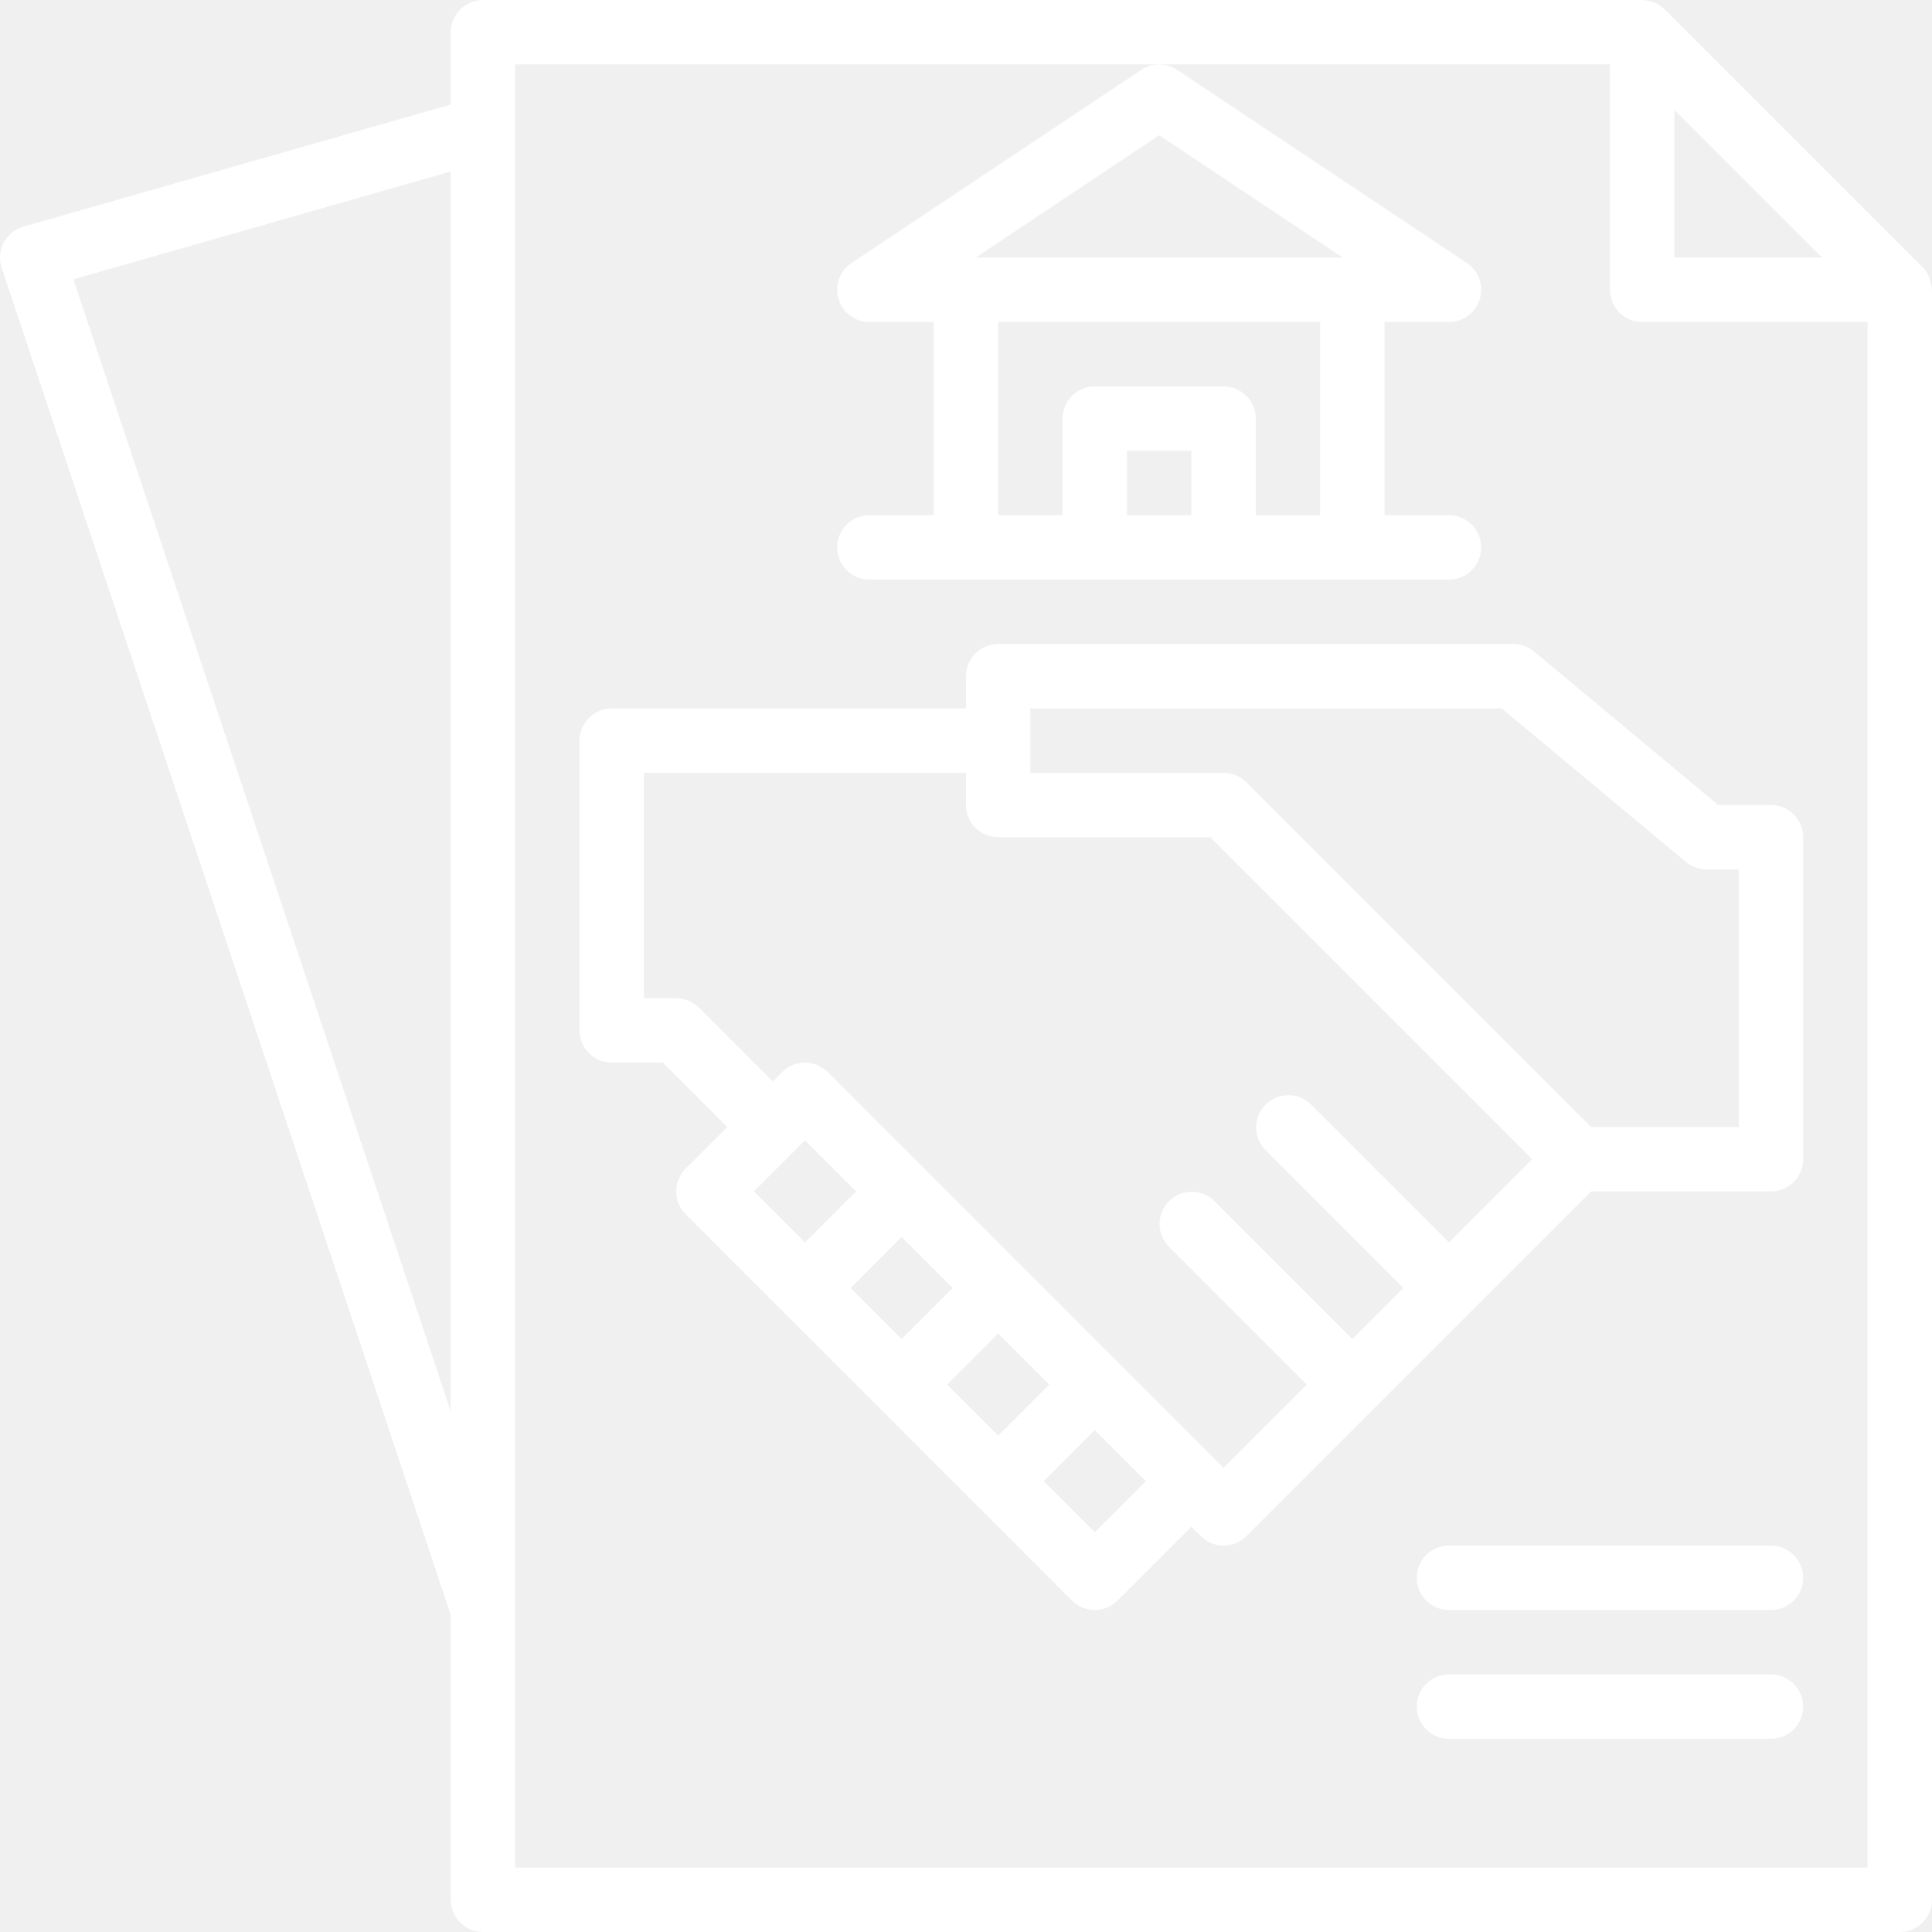
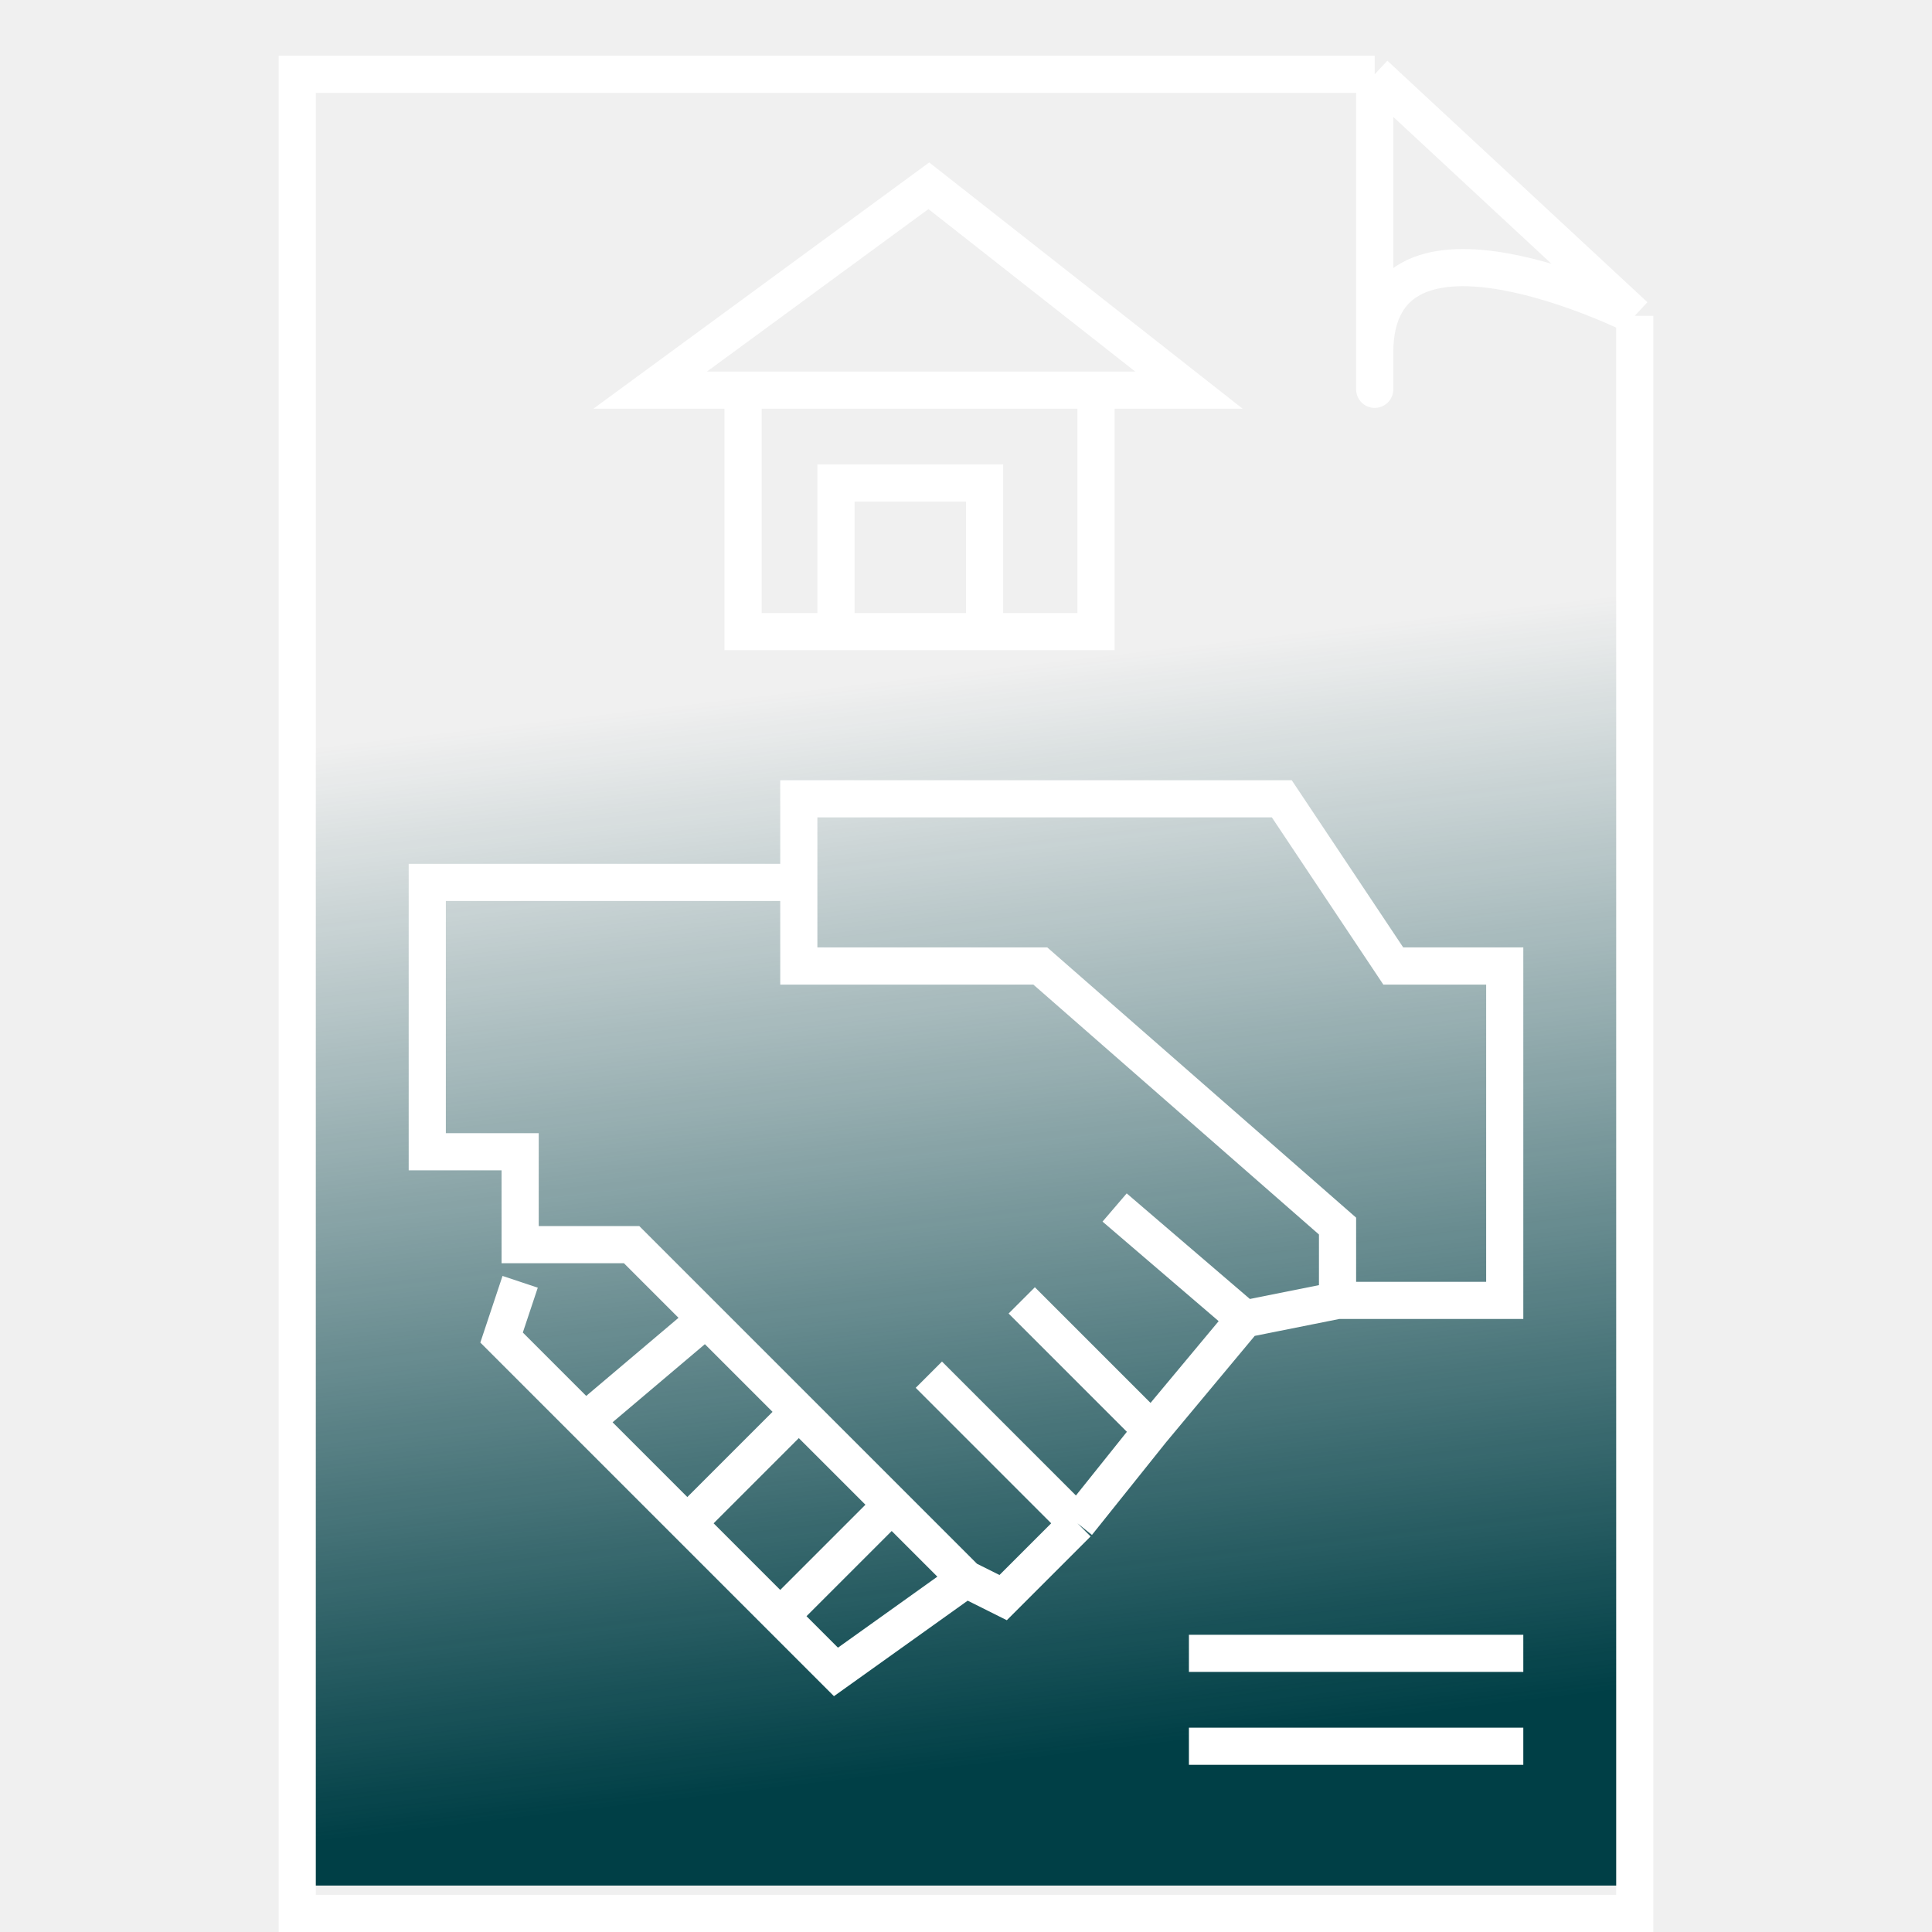
- <svg xmlns="http://www.w3.org/2000/svg" fill="#fff" viewBox="0 0 480 480" style="fill-rule:evenodd;clip-rule:evenodd;stroke-linejoin:round;stroke-miterlimit:2;">
-   <path d="M439.992,200L426.891,200L381.121,161.855C379.68,160.656 377.867,160 375.992,160L247.992,160C243.574,160 239.992,163.582 239.992,168L239.992,176L151.992,176C147.574,176 143.992,179.582 143.992,184L143.992,256C143.992,260.418 147.574,264 151.992,264L164.68,264L180.68,280L170.336,290.344C167.215,293.469 167.215,298.531 170.336,301.656L266.336,397.656C269.461,400.777 274.523,400.777 277.648,397.656L295.992,379.313L298.336,381.656C301.461,384.777 306.523,384.777 309.648,381.656L395.305,296L439.992,296C444.41,296 447.992,292.418 447.992,288L447.992,208C447.992,203.582 444.41,200 439.992,200ZM187.305,296L199.992,283.313L212.68,296L199.992,308.688L187.305,296ZM223.992,307.313L236.68,320L223.992,332.688L211.305,320L223.992,307.313ZM247.992,331.313L260.68,344L247.992,356.688L235.305,344L247.992,331.313ZM271.992,380.688L259.305,368L271.992,355.313L284.68,368L271.992,380.688ZM359.992,308.688L325.648,274.344C322.508,271.313 317.52,271.355 314.434,274.441C311.348,277.527 311.305,282.516 314.336,285.656L348.68,320L335.992,332.688L301.648,298.344C298.508,295.313 293.52,295.355 290.434,298.441C287.348,301.527 287.305,306.516 290.336,309.656L324.68,344L303.992,364.688L205.648,266.344C202.523,263.223 197.461,263.223 194.336,266.344L191.992,268.688L173.648,250.344C172.148,248.844 170.113,248 167.992,248L159.992,248L159.992,192L239.992,192L239.992,200C239.992,204.418 243.574,208 247.992,208L300.68,208L380.68,288L359.992,308.688ZM431.992,280L395.305,280L309.648,194.344C308.148,192.844 306.113,192 303.992,192L255.992,192L255.992,176L373.098,176L418.863,214.145C420.305,215.344 422.117,216 423.992,216L431.992,216L431.992,280Z" style="fill-rule:nonzero;" />
-   <path d="M215.992,128C211.574,128 207.992,131.582 207.992,136C207.992,140.418 211.574,144 215.992,144L359.992,144C364.41,144 367.992,140.418 367.992,136C367.992,131.582 364.41,128 359.992,128L343.992,128L343.992,80L359.992,80C363.52,80 366.629,77.695 367.652,74.32C368.672,70.945 367.367,67.301 364.434,65.344L292.434,17.344C289.746,15.551 286.242,15.551 283.551,17.344L211.551,65.344C208.621,67.301 207.312,70.945 208.336,74.32C209.355,77.695 212.469,80 215.992,80L231.992,80L231.992,128L215.992,128ZM279.992,128L279.992,112L295.992,112L295.992,128L279.992,128ZM287.992,33.602L333.594,64L242.395,64L287.992,33.602ZM247.992,80L327.992,80L327.992,128L311.992,128L311.992,104C311.992,99.582 308.41,96 303.992,96L271.992,96C267.574,96 263.992,99.582 263.992,104L263.992,128L247.992,128L247.992,80Z" style="fill-rule:nonzero;" />
-   <path d="M439.992,384L359.992,384C355.574,384 351.992,387.582 351.992,392C351.992,396.418 355.574,400 359.992,400L439.992,400C444.41,400 447.992,396.418 447.992,392C447.992,387.582 444.41,384 439.992,384Z" style="fill-rule:nonzero;" />
-   <path d="M439.992,416L359.992,416C355.574,416 351.992,419.582 351.992,424C351.992,428.418 355.574,432 359.992,432L439.992,432C444.41,432 447.992,428.418 447.992,424C447.992,419.582 444.41,416 439.992,416Z" style="fill-rule:nonzero;" />
-   <path d="M479.48,69.434C479.395,69.176 479.328,68.938 479.215,68.688C478.828,67.816 478.285,67.023 477.617,66.344L413.617,2.344C412.941,1.672 412.152,1.129 411.281,0.742C411.023,0.625 410.777,0.559 410.48,0.465C409.824,0.242 409.141,0.109 408.449,0.063C408.336,0.09 408.176,0 407.992,0L119.992,0C115.574,0 111.992,3.582 111.992,8L111.992,25.969L5.801,56.313C3.703,56.91 1.941,58.34 0.926,60.27C-0.094,62.199 -0.281,64.457 0.41,66.527L111.992,401.289L111.992,472C111.992,476.418 115.574,480 119.992,480L471.992,480C476.41,480 479.992,476.418 479.992,472L479.992,72C479.887,71.133 479.715,70.273 479.48,69.434ZM452.68,64L415.992,64L415.992,27.313L452.68,64ZM18.227,69.398L111.992,42.609L111.992,350.703L18.227,69.398ZM127.992,464L127.992,16L399.992,16L399.992,72C399.992,76.418 403.574,80 407.992,80L463.992,80L463.992,464L127.992,464Z" style="fill-rule:nonzero;" />
+ <svg xmlns="http://www.w3.org/2000/svg" width="52" height="52" viewBox="0 0 52 52" fill="none">
+   <mask id="mask0" style="mask-type:alpha" maskUnits="userSpaceOnUse" x="0" y="0" width="52" height="52">
+     <rect width="52" height="52" fill="#C4C4C4" />
+   </mask>
+   <g mask="url(#mask0)">
+     <g style="mix-blend-mode:darken">
+       <path d="M7.875 50.75L7.875 1L43.875 1L43.875 50.75H7.875Z" fill="url(#paint0_linear)" />
+     </g>
+     <path d="M37 2H8V51.5H44V8.5M37 2L44 8.5M37 2C37 2 37 14 37 9.5C37 5 44 8.5 44 8.5M36 35H40.5V26H37.5L34.5 21.5H21.5V23.75M36 35V33L28 26H21.5V23.75M36 35L33.5 35.5M21.5 23.75H11.5V31H14V33.5H17L19 35.5M29 41L27 43L26 42.5M29 41L25 37M29 41L31 38.5M31 38.5L27.5 35M31 38.5L33.5 35.5M33.5 35.5L30 32.5M14 34.5L13.5 36L15.75 38.25M26 42.5L22.5 45L21 43.5M26 42.5L24 40.5M21 43.5L24 40.5M21 43.5L18.5 41M24 40.5L21.5 38M18.5 41L21.5 38M18.5 41L15.75 38.25M21.5 38L19 35.5M15.75 38.25L19 35.5" stroke="white" />
+     <path d="M32 44.5H41M32 47H41M20 10.5V17H22.5M20 10.5H17.5L25 5L32 10.5H29.5M20 10.5H29.5M29.5 10.5V17H26.5M22.5 17V13H26.5V17M22.5 17H26.5" stroke="white" />
+   </g>
+   <defs>
+     <linearGradient id="paint0_linear" x1="54.375" y1="44.25" x2="50.275" y2="9.08" gradientUnits="userSpaceOnUse">
+       <stop stop-color="#003F46" />
+       <stop offset="0.828" stop-color="#003F46" stop-opacity="0" />
+     </linearGradient>
+   </defs>
</svg>
